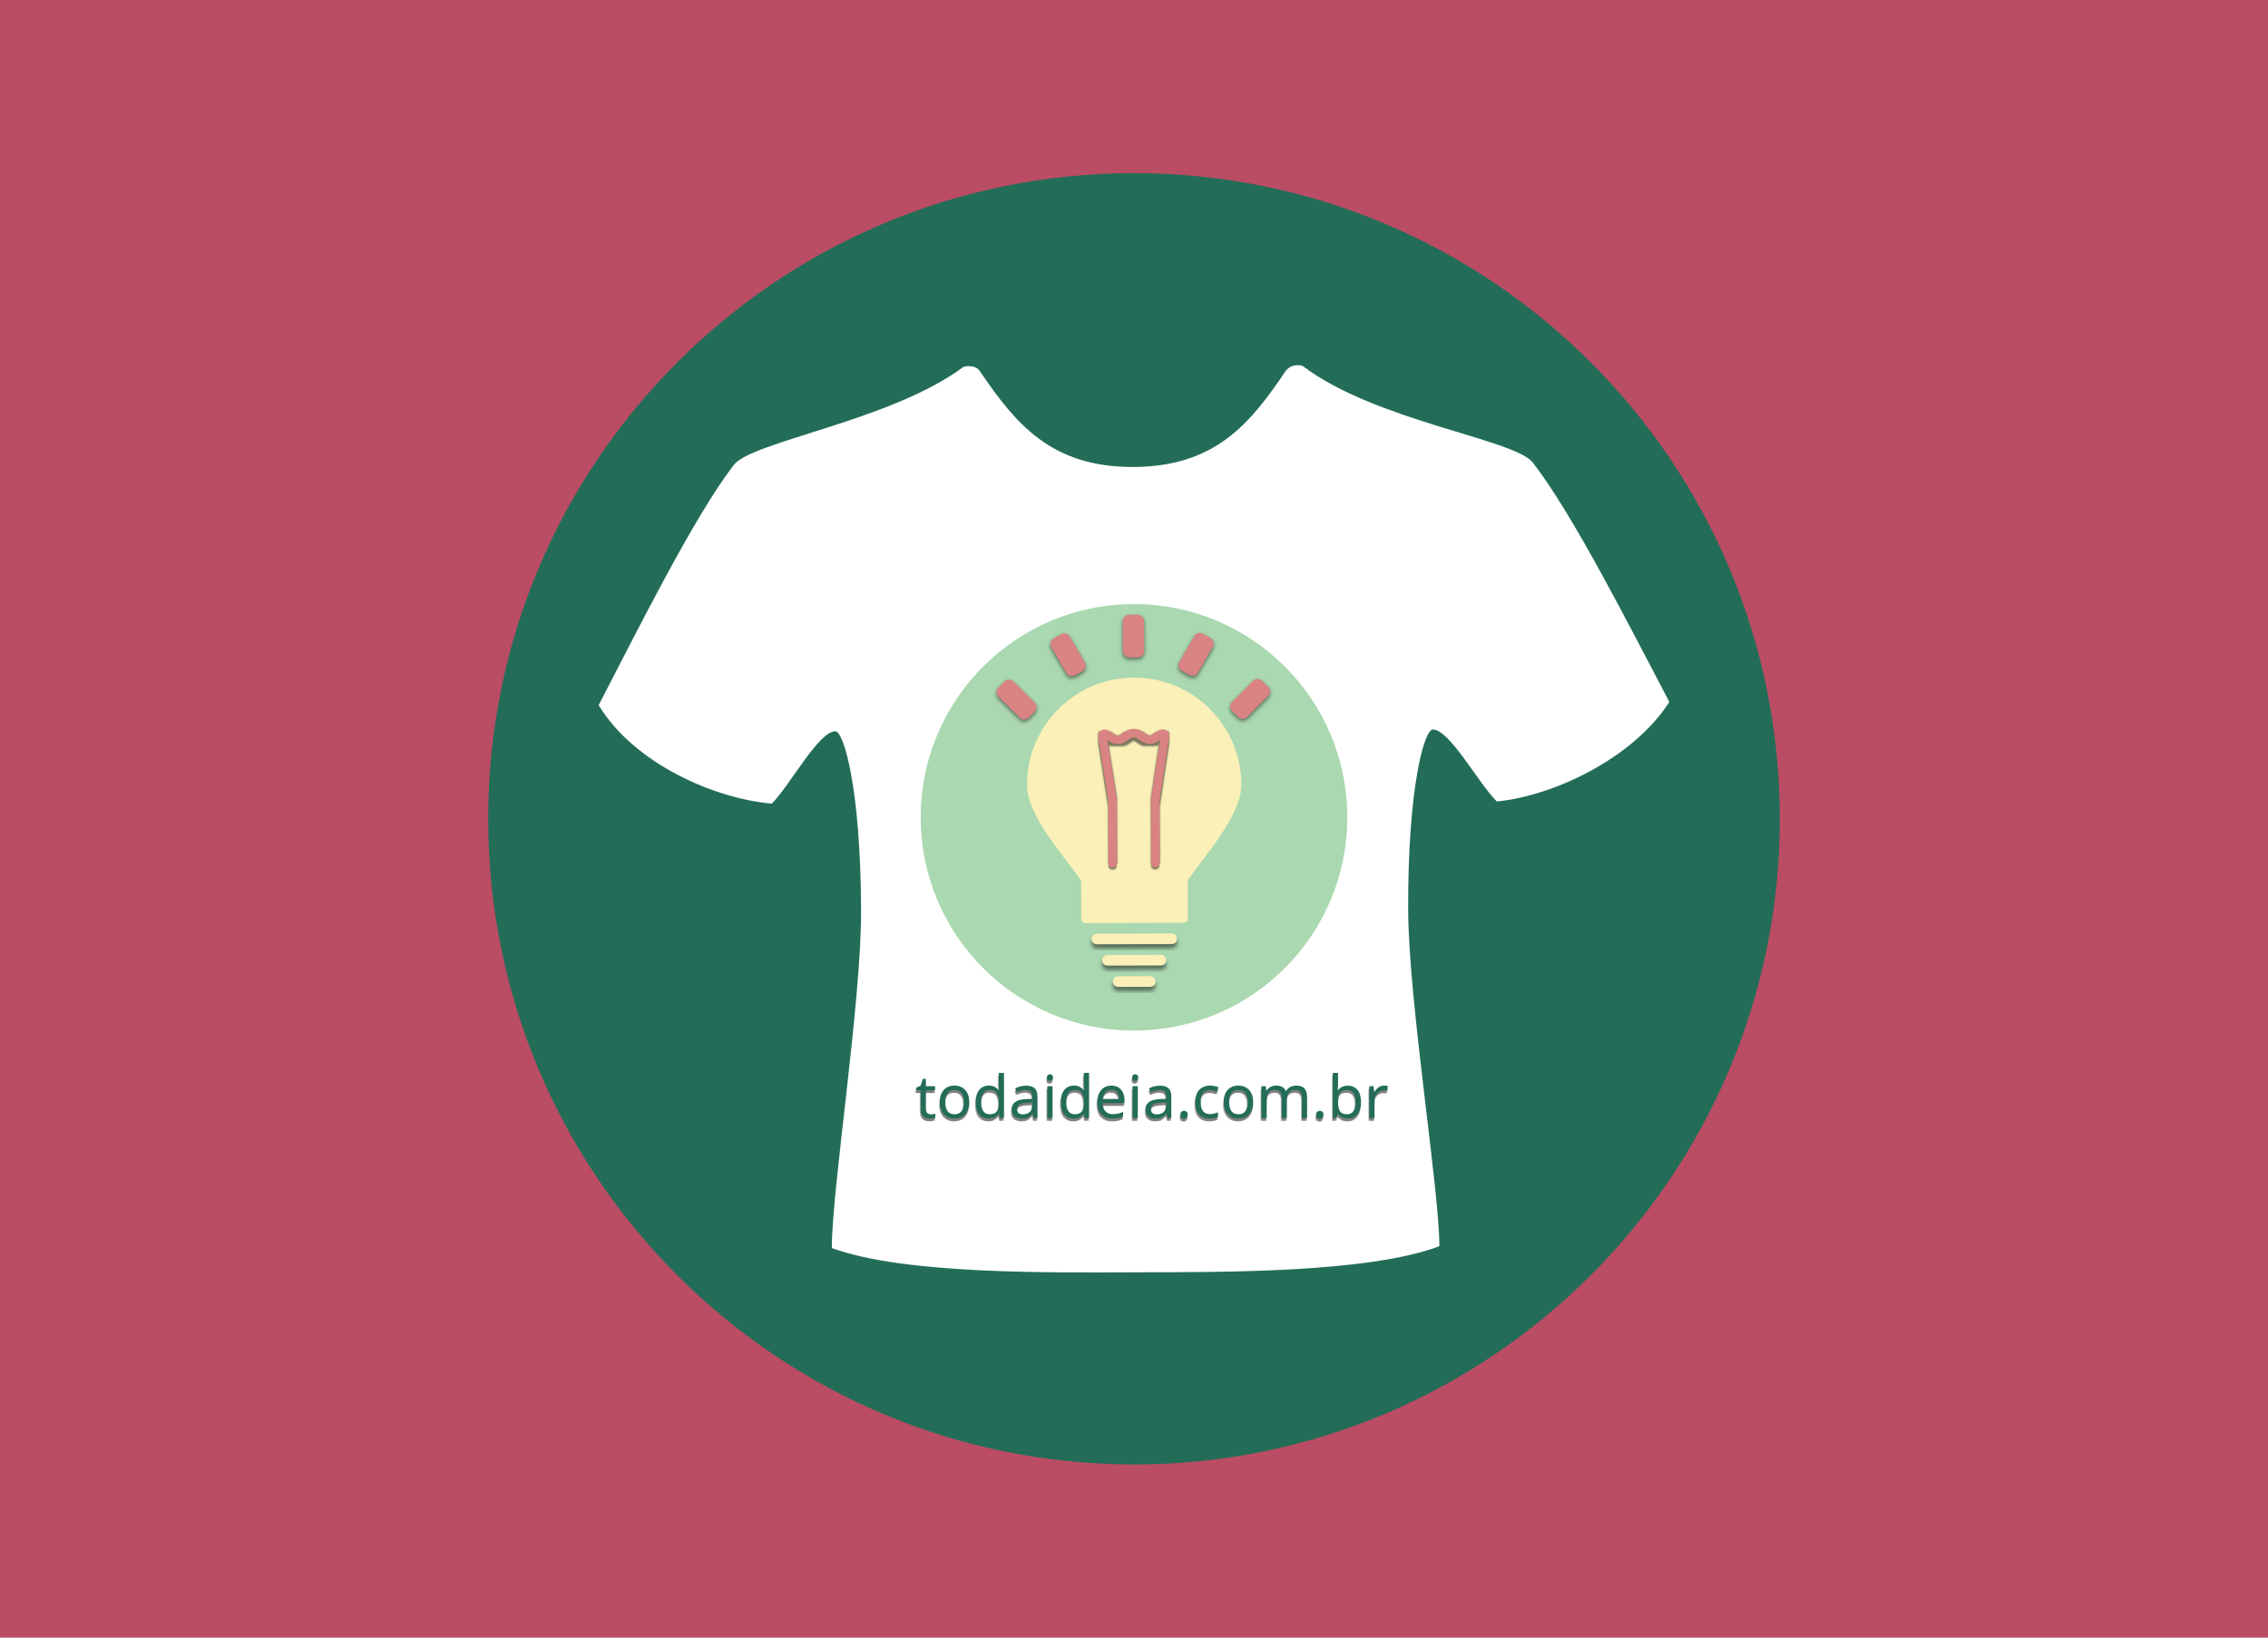
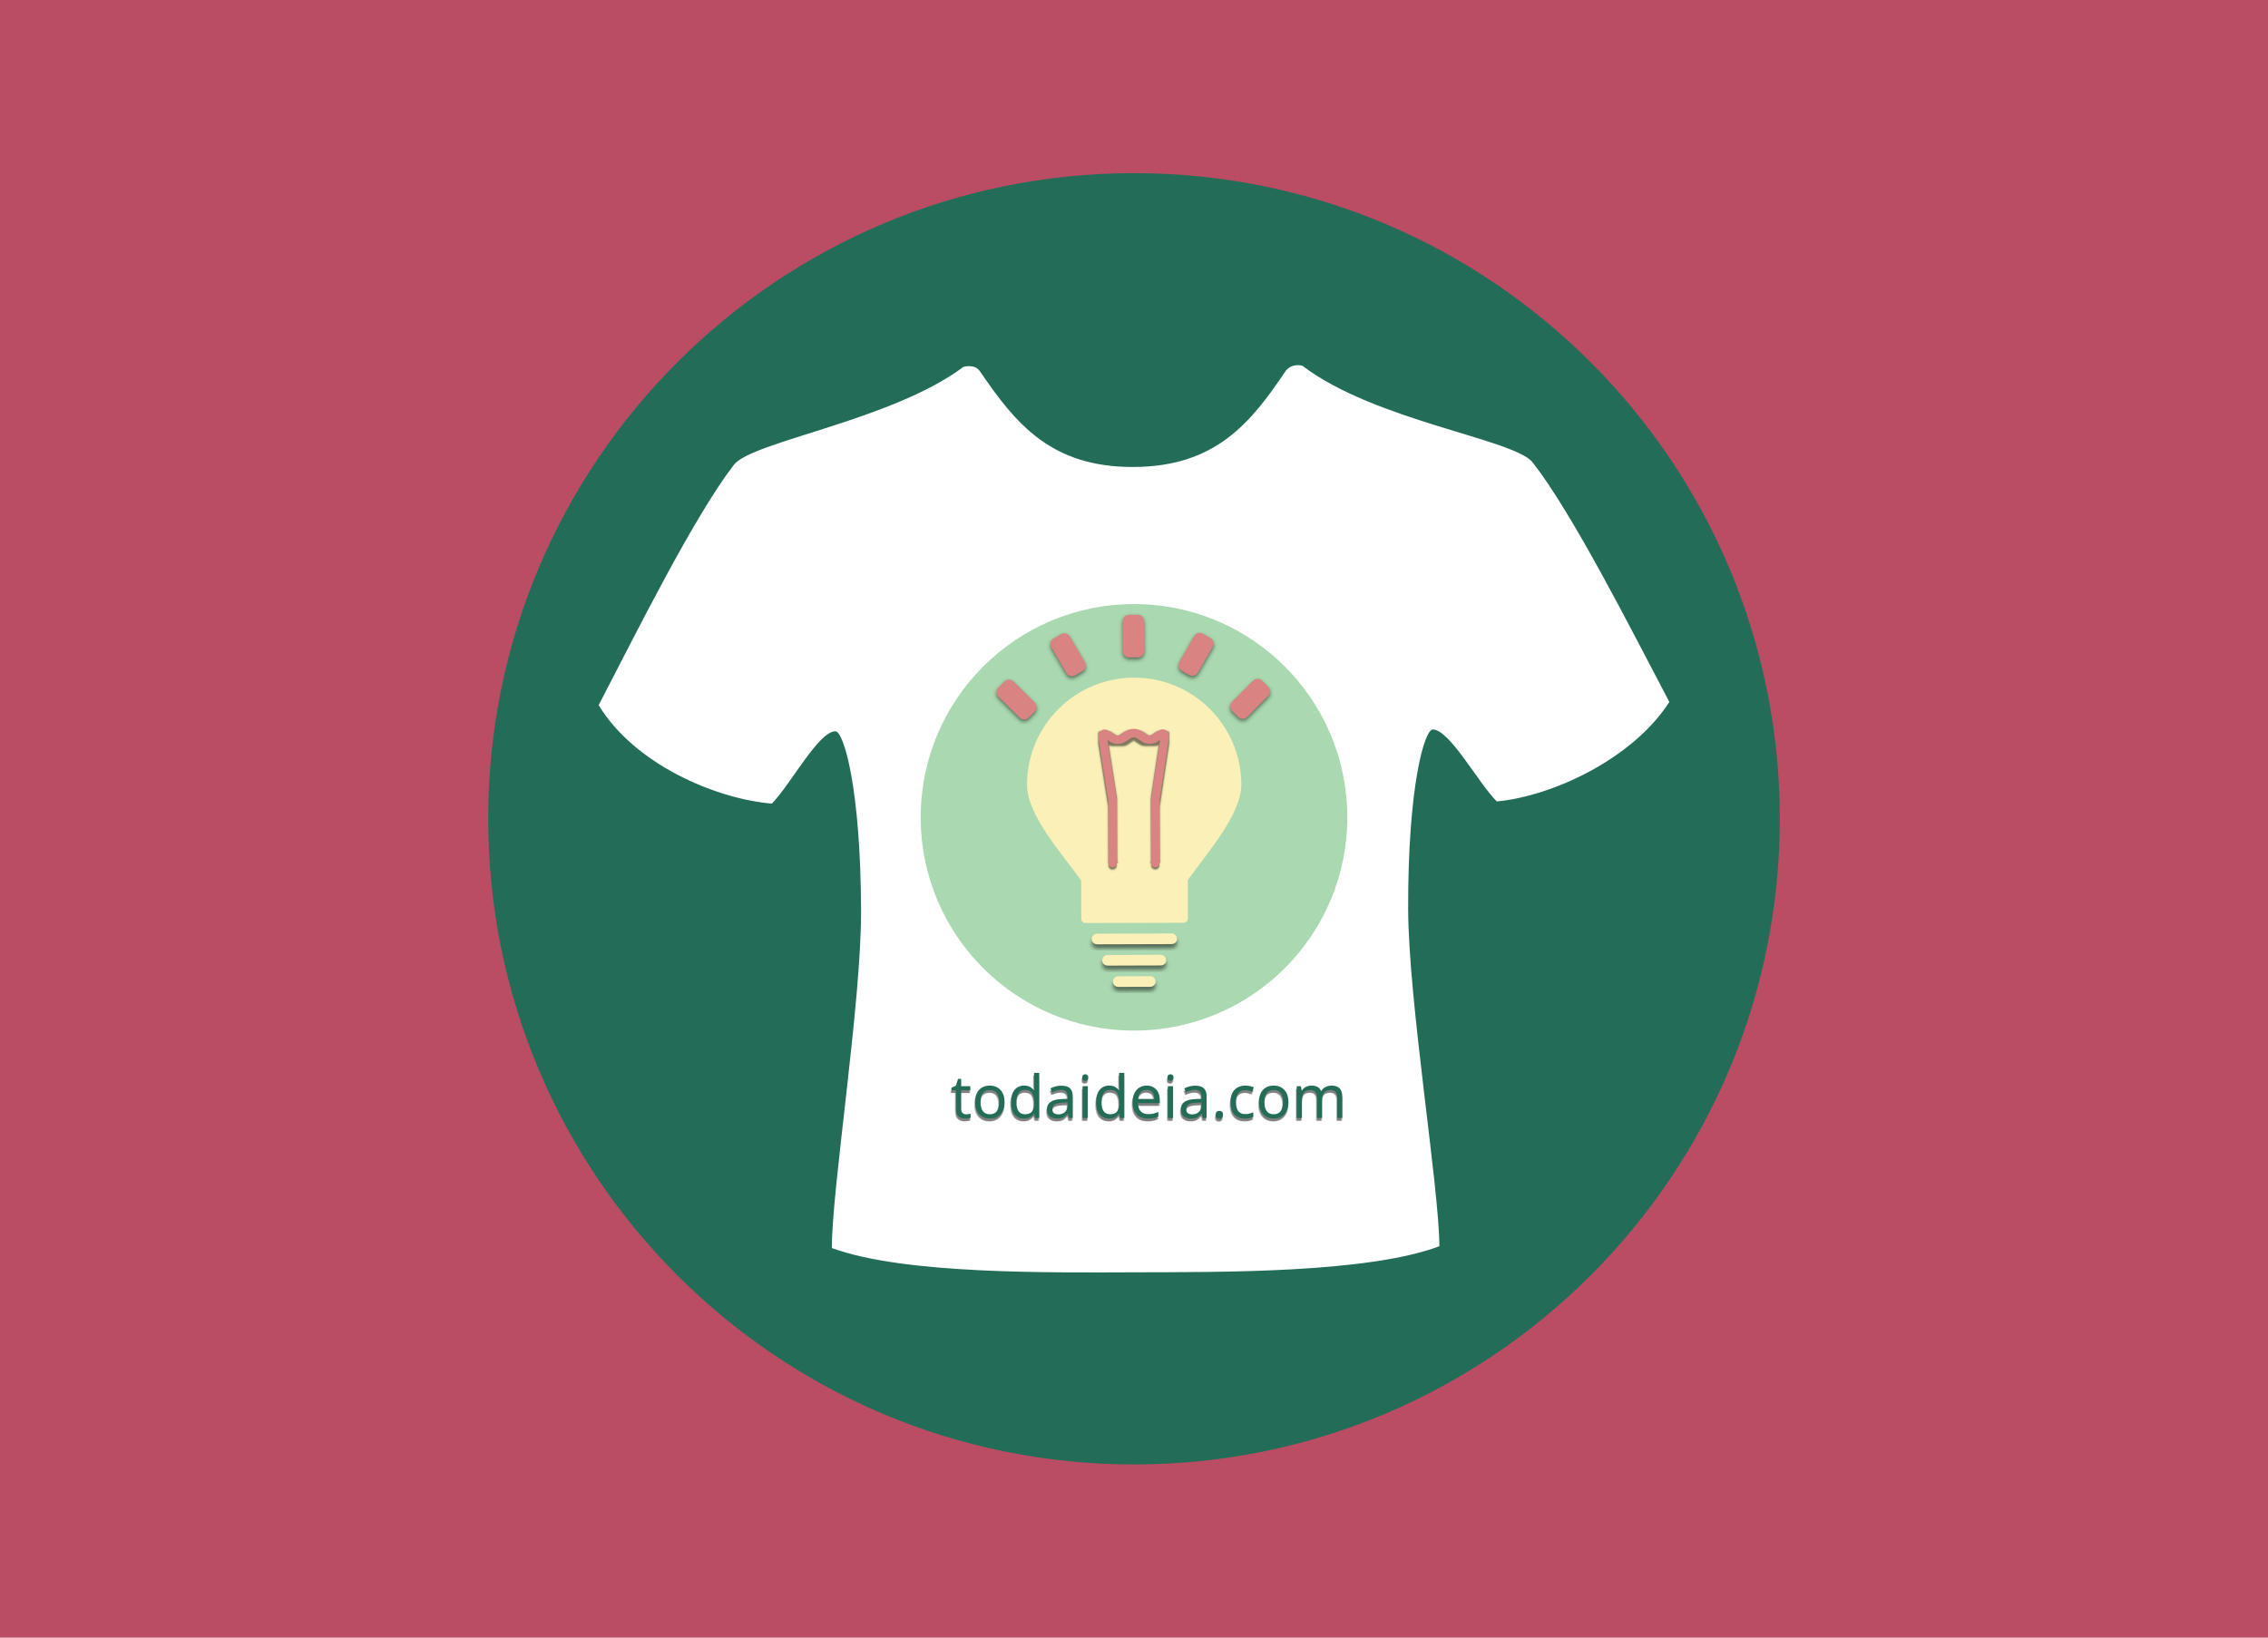
<svg xmlns="http://www.w3.org/2000/svg" xmlns:xlink="http://www.w3.org/1999/xlink" width="900" height="650" viewBox="0 0 900 650" id="svg2" version="1.1">
  <defs id="defs4">
    <rect y="309" x="160" width="80" rx="5" id="path-1" height="10" />
    <filter y="-0.5" x="-0.5" width="2" id="filter-2" height="2" filterUnits="objectBoundingBox">
      <feOffset id="feOffset5204" result="shadowOffsetOuter1" in="SourceAlpha" dy="4" dx="0" />
      <feGaussianBlur id="feGaussianBlur5206" stdDeviation="2" result="shadowBlurOuter1" in="shadowOffsetOuter1" />
      <feColorMatrix id="feColorMatrix5208" values="0 0 0 0 0   0 0 0 0 0   0 0 0 0 0  0 0 0 0.5 0" type="matrix" in="shadowBlurOuter1" />
    </filter>
    <rect y="329" x="169.787" width="60" rx="5" id="path-3" height="10" />
    <filter y="-0.5" x="-0.5" width="2" id="filter-4" height="2" filterUnits="objectBoundingBox">
      <feOffset id="feOffset5212" result="shadowOffsetOuter1" in="SourceAlpha" dy="4" dx="0" />
      <feGaussianBlur id="feGaussianBlur5214" stdDeviation="2" result="shadowBlurOuter1" in="shadowOffsetOuter1" />
      <feColorMatrix id="feColorMatrix5216" values="0 0 0 0 0   0 0 0 0 0   0 0 0 0 0  0 0 0 0.5 0" type="matrix" in="shadowBlurOuter1" />
    </filter>
    <rect y="349" x="179.787" width="40" rx="5" id="path-5" height="10" />
    <filter y="-0.5" x="-0.5" width="2" id="filter-6" height="2" filterUnits="objectBoundingBox">
      <feOffset id="feOffset5220" result="shadowOffsetOuter1" in="SourceAlpha" dy="4" dx="0" />
      <feGaussianBlur id="feGaussianBlur5222" stdDeviation="2" result="shadowBlurOuter1" in="shadowOffsetOuter1" />
      <feColorMatrix id="feColorMatrix5224" values="0 0 0 0 0   0 0 0 0 0   0 0 0 0 0  0 0 0 0.5 0" type="matrix" in="shadowBlurOuter1" />
    </filter>
    <path id="path-7" d="M 150.263,259 C 131.764,233.168 99.787,197.495 99.787,169.476 99.787,113.985 144.772,69 200.263,69 c 55.491,0 100.476,44.985 100.476,100.476 0,28.018 -31.978,63.692 -50.476,89.524 0,6.1e-4 0,10e-4 0,0.002 l 0,35.996 c 0,2.21 -1.8,4.002 -3.997,4.002 l -92.005,0 c -2.208,0 -3.997,-1.793 -3.997,-4.002 l 0,-35.996 c 0,-6e-4 0,-0.001 0,-0.002 l -1e-5,0 z" />
    <filter y="-0.5" x="-0.5" width="2" id="filter-8" height="2" filterUnits="objectBoundingBox">
      <feOffset id="feOffset5228" result="shadowOffsetOuter1" in="SourceAlpha" dy="4" dx="0" />
      <feGaussianBlur id="feGaussianBlur5230" stdDeviation="2" result="shadowBlurOuter1" in="shadowOffsetOuter1" />
      <feColorMatrix id="feColorMatrix5232" values="0 0 0 0 0   0 0 0 0 0   0 0 0 0 0  0 0 0 0.5 0" type="matrix" in="shadowBlurOuter1" />
    </filter>
    <path id="path-9" d="m 179.959,184.051 -9.088,-59.074 c -0.504,-3.273 1.318,-4.44 4.083,-2.596 l 5.01,3.34 c 2.759,1.839 7.224,1.844 9.99,0 l 5.01,-3.34 c 2.759,-1.839 7.224,-1.844 9.99,0 l 5.01,3.34 c 2.759,1.839 7.224,1.844 9.99,0 l 5.01,-3.34 c 2.759,-1.839 4.587,-0.681 4.083,2.596 l -9.088,59.074 0,59.001 c 0,3.313 -2.687,5.999 -5.999,5.999 l -28.002,-1e-5 c -3.313,0 -5.999,-2.69 -5.999,-5.999 l 0,-59.001 z" />
    <filter y="-0.5" x="-0.5" width="2" id="filter-10" height="2" filterUnits="objectBoundingBox">
      <feMorphology id="feMorphology5236" result="shadowSpreadOuter1" radius="4" operator="dilate" in="SourceAlpha" />
      <feOffset id="feOffset5238" result="shadowOffsetOuter1" in="shadowSpreadOuter1" dy="2" dx="0" />
      <feMorphology id="feMorphology5240" result="shadowInner" radius="4" operator="erode" in="SourceAlpha" />
      <feOffset id="feOffset5242" result="shadowInner" in="shadowInner" dy="2" dx="0" />
      <feComposite id="feComposite5244" result="shadowOffsetOuter1" operator="out" in2="shadowInner" in="shadowOffsetOuter1" />
      <feGaussianBlur id="feGaussianBlur5246" stdDeviation="1" result="shadowBlurOuter1" in="shadowOffsetOuter1" />
      <feColorMatrix id="feColorMatrix5248" values="0 0 0 0 0   0 0 0 0 0   0 0 0 0 0  0 0 0 0.5 0" type="matrix" in="shadowBlurOuter1" />
    </filter>
    <circle r="4" id="path-11" cy="243" cx="219.787" />
    <filter y="-0.5" x="-0.5" width="2" id="filter-12" height="2" filterUnits="objectBoundingBox">
      <feOffset id="feOffset5252" result="shadowOffsetOuter1" in="SourceAlpha" dy="2" dx="0" />
      <feGaussianBlur id="feGaussianBlur5254" stdDeviation="1" result="shadowBlurOuter1" in="shadowOffsetOuter1" />
      <feColorMatrix id="feColorMatrix5256" values="0 0 0 0 0   0 0 0 0 0   0 0 0 0 0  0 0 0 0.5 0" type="matrix" in="shadowBlurOuter1" />
    </filter>
    <circle r="4" id="path-13" cy="243" cx="179.787" />
    <filter y="-0.5" x="-0.5" width="2" id="filter-14" height="2" filterUnits="objectBoundingBox">
      <feOffset id="feOffset5260" result="shadowOffsetOuter1" in="SourceAlpha" dy="2" dx="0" />
      <feGaussianBlur id="feGaussianBlur5262" stdDeviation="1" result="shadowBlurOuter1" in="shadowOffsetOuter1" />
      <feColorMatrix id="feColorMatrix5264" values="0 0 0 0 0   0 0 0 0 0   0 0 0 0 0  0 0 0 0.5 0" type="matrix" in="shadowBlurOuter1" />
    </filter>
    <rect y="10" x="190" width="20" rx="6" id="path-15" height="40" />
    <filter y="-0.5" x="-0.5" width="2" id="filter-16" height="2" filterUnits="objectBoundingBox">
      <feOffset id="feOffset5268" result="shadowOffsetOuter1" in="SourceAlpha" dy="2" dx="0" />
      <feGaussianBlur id="feGaussianBlur5270" stdDeviation="2" result="shadowBlurOuter1" in="shadowOffsetOuter1" />
      <feColorMatrix id="feColorMatrix5272" values="0 0 0 0 0   0 0 0 0 0   0 0 0 0 0  0 0 0 0.5 0" type="matrix" in="shadowBlurOuter1" />
    </filter>
    <path id="path-17" d="m 257,30.195 c 1.657,-2.869 5.318,-3.857 8.196,-2.195 l 6.927,3.999 c 2.87,1.657 3.853,5.327 2.197,8.196 l -14.001,24.25 c -1.657,2.869 -5.318,3.857 -8.196,2.195 l -6.927,-3.999 c -2.87,-1.657 -3.853,-5.327 -2.197,-8.196 l 14.001,-24.25 0,0 z" />
    <filter y="-0.5" x="-0.5" width="2" id="filter-18" height="2" filterUnits="objectBoundingBox">
      <feOffset id="feOffset5276" result="shadowOffsetOuter1" in="SourceAlpha" dy="2" dx="0" />
      <feGaussianBlur id="feGaussianBlur5278" stdDeviation="2" result="shadowBlurOuter1" in="shadowOffsetOuter1" />
      <feColorMatrix id="feColorMatrix5280" values="0 0 0 0 0   0 0 0 0 0   0 0 0 0 0  0 0 0 0.5 0" type="matrix" in="shadowBlurOuter1" />
    </filter>
    <path id="path-19" d="m 312.042,72.242 c 2.343,-2.343 6.135,-2.349 8.485,10e-4 l 5.656,5.656 c 2.343,2.343 2.343,6.143 0.001,8.485 L 306.384,106.184 c -2.343,2.343 -6.135,2.349 -8.485,-10e-4 l -5.656,-5.656 c -2.343,-2.343 -2.343,-6.143 -10e-4,-8.485 l 19.8,-19.8 0,0 z" />
    <filter y="-0.5" x="-0.5" width="2" id="filter-20" height="2" filterUnits="objectBoundingBox">
      <feOffset id="feOffset5284" result="shadowOffsetOuter1" in="SourceAlpha" dy="2" dx="0" />
      <feGaussianBlur id="feGaussianBlur5286" stdDeviation="2" result="shadowBlurOuter1" in="shadowOffsetOuter1" />
      <feColorMatrix id="feColorMatrix5288" values="0 0 0 0 0   0 0 0 0 0   0 0 0 0 0  0 0 0 0.5 0" type="matrix" in="shadowBlurOuter1" />
    </filter>
    <path id="path-21" d="m 123,40.195 c -1.657,-2.869 -0.682,-6.534 2.197,-8.196 l 6.927,-3.999 c 2.87,-1.657 6.54,-0.674 8.196,2.195 l 14.001,24.25 c 1.657,2.869 0.682,6.534 -2.197,8.196 l -6.927,3.999 c -2.87,1.657 -6.54,0.674 -8.196,-2.195 l -14.001,-24.25 0,0 z" />
    <filter y="-0.5" x="-0.5" width="2" id="filter-22" height="2" filterUnits="objectBoundingBox">
      <feOffset id="feOffset5292" result="shadowOffsetOuter1" in="SourceAlpha" dy="2" dx="0" />
      <feGaussianBlur id="feGaussianBlur5294" stdDeviation="2" result="shadowBlurOuter1" in="shadowOffsetOuter1" />
      <feColorMatrix id="feColorMatrix5296" values="0 0 0 0 0   0 0 0 0 0   0 0 0 0 0  0 0 0 0.5 0" type="matrix" in="shadowBlurOuter1" />
    </filter>
    <path id="path-23" d="m 73.242,86.384 c -2.343,-2.343 -2.349,-6.135 10e-4,-8.485 l 5.656,-5.656 c 2.343,-2.343 6.143,-2.343 8.485,-10e-4 L 107.184,92.042 c 2.343,2.343 2.349,6.135 -10e-4,8.485 l -5.656,5.656 c -2.343,2.343 -6.143,2.343 -8.485,0.001 L 73.242,86.384 l 0,0 z" />
    <filter y="-0.5" x="-0.5" width="2" id="filter-24" height="2" filterUnits="objectBoundingBox">
      <feOffset id="feOffset5300" result="shadowOffsetOuter1" in="SourceAlpha" dy="2" dx="0" />
      <feGaussianBlur id="feGaussianBlur5302" stdDeviation="2" result="shadowBlurOuter1" in="shadowOffsetOuter1" />
      <feColorMatrix id="feColorMatrix5304" values="0 0 0 0 0   0 0 0 0 0   0 0 0 0 0  0 0 0 0.5 0" type="matrix" in="shadowBlurOuter1" />
    </filter>
    <filter filterUnits="objectBoundingBox" height="2" id="filter-2-3" width="2" x="-0.5" y="-0.5">
      <feOffset dx="0" dy="4" in="SourceAlpha" result="shadowOffsetOuter1" id="feOffset12" />
      <feGaussianBlur in="shadowOffsetOuter1" result="shadowBlurOuter1" stdDeviation="2" id="feGaussianBlur14" />
      <feColorMatrix in="shadowBlurOuter1" type="matrix" values="0 0 0 0 0   0 0 0 0 0   0 0 0 0 0  0 0 0 0.5 0" id="feColorMatrix16" />
    </filter>
    <filter filterUnits="objectBoundingBox" height="2" id="filter-4-6" width="2" x="-0.5" y="-0.5">
      <feOffset dx="0" dy="4" in="SourceAlpha" result="shadowOffsetOuter1" id="feOffset20" />
      <feGaussianBlur in="shadowOffsetOuter1" result="shadowBlurOuter1" stdDeviation="2" id="feGaussianBlur22" />
      <feColorMatrix in="shadowBlurOuter1" type="matrix" values="0 0 0 0 0   0 0 0 0 0   0 0 0 0 0  0 0 0 0.5 0" id="feColorMatrix24" />
    </filter>
    <filter filterUnits="objectBoundingBox" height="2" id="filter-6-7" width="2" x="-0.5" y="-0.5">
      <feOffset dx="0" dy="4" in="SourceAlpha" result="shadowOffsetOuter1" id="feOffset28" />
      <feGaussianBlur in="shadowOffsetOuter1" result="shadowBlurOuter1" stdDeviation="2" id="feGaussianBlur30" />
      <feColorMatrix in="shadowBlurOuter1" type="matrix" values="0 0 0 0 0   0 0 0 0 0   0 0 0 0 0  0 0 0 0.5 0" id="feColorMatrix32" />
    </filter>
    <filter filterUnits="objectBoundingBox" height="2" id="filter-8-5" width="2" x="-0.5" y="-0.5">
      <feOffset dx="0" dy="4" in="SourceAlpha" result="shadowOffsetOuter1" id="feOffset36" />
      <feGaussianBlur in="shadowOffsetOuter1" result="shadowBlurOuter1" stdDeviation="2" id="feGaussianBlur38" />
      <feColorMatrix in="shadowBlurOuter1" type="matrix" values="0 0 0 0 0   0 0 0 0 0   0 0 0 0 0  0 0 0 0.5 0" id="feColorMatrix40" />
    </filter>
    <filter filterUnits="objectBoundingBox" height="2" id="filter-10-3" width="2" x="-0.5" y="-0.5">
      <feMorphology in="SourceAlpha" operator="dilate" radius="4" result="shadowSpreadOuter1" id="feMorphology44" />
      <feOffset dx="0" dy="2" in="shadowSpreadOuter1" result="shadowOffsetOuter1" id="feOffset46" />
      <feMorphology in="SourceAlpha" operator="erode" radius="4" result="shadowInner" id="feMorphology48" />
      <feOffset dx="0" dy="2" in="shadowInner" result="shadowInner" id="feOffset50" />
      <feComposite in="shadowOffsetOuter1" in2="shadowInner" operator="out" result="shadowOffsetOuter1" id="feComposite52" />
      <feGaussianBlur in="shadowOffsetOuter1" result="shadowBlurOuter1" stdDeviation="1" id="feGaussianBlur54" />
      <feColorMatrix in="shadowBlurOuter1" type="matrix" values="0 0 0 0 0   0 0 0 0 0   0 0 0 0 0  0 0 0 0.5 0" id="feColorMatrix56" />
    </filter>
    <filter filterUnits="objectBoundingBox" height="2" id="filter-12-5" width="2" x="-0.5" y="-0.5">
      <feOffset dx="0" dy="2" in="SourceAlpha" result="shadowOffsetOuter1" id="feOffset60" />
      <feGaussianBlur in="shadowOffsetOuter1" result="shadowBlurOuter1" stdDeviation="1" id="feGaussianBlur62" />
      <feColorMatrix in="shadowBlurOuter1" type="matrix" values="0 0 0 0 0   0 0 0 0 0   0 0 0 0 0  0 0 0 0.5 0" id="feColorMatrix64" />
    </filter>
    <filter filterUnits="objectBoundingBox" height="2" id="filter-14-6" width="2" x="-0.5" y="-0.5">
      <feOffset dx="0" dy="2" in="SourceAlpha" result="shadowOffsetOuter1" id="feOffset68" />
      <feGaussianBlur in="shadowOffsetOuter1" result="shadowBlurOuter1" stdDeviation="1" id="feGaussianBlur70" />
      <feColorMatrix in="shadowBlurOuter1" type="matrix" values="0 0 0 0 0   0 0 0 0 0   0 0 0 0 0  0 0 0 0.5 0" id="feColorMatrix72" />
    </filter>
    <filter filterUnits="objectBoundingBox" height="2" id="filter-16-2" width="2" x="-0.5" y="-0.5">
      <feOffset dx="0" dy="2" in="SourceAlpha" result="shadowOffsetOuter1" id="feOffset76" />
      <feGaussianBlur in="shadowOffsetOuter1" result="shadowBlurOuter1" stdDeviation="2" id="feGaussianBlur78" />
      <feColorMatrix in="shadowBlurOuter1" type="matrix" values="0 0 0 0 0   0 0 0 0 0   0 0 0 0 0  0 0 0 0.5 0" id="feColorMatrix80" />
    </filter>
    <filter filterUnits="objectBoundingBox" height="2" id="filter-18-9" width="2" x="-0.5" y="-0.5">
      <feOffset dx="0" dy="2" in="SourceAlpha" result="shadowOffsetOuter1" id="feOffset84" />
      <feGaussianBlur in="shadowOffsetOuter1" result="shadowBlurOuter1" stdDeviation="2" id="feGaussianBlur86" />
      <feColorMatrix in="shadowBlurOuter1" type="matrix" values="0 0 0 0 0   0 0 0 0 0   0 0 0 0 0  0 0 0 0.5 0" id="feColorMatrix88" />
    </filter>
    <filter filterUnits="objectBoundingBox" height="2" id="filter-20-1" width="2" x="-0.5" y="-0.5">
      <feOffset dx="0" dy="2" in="SourceAlpha" result="shadowOffsetOuter1" id="feOffset92" />
      <feGaussianBlur in="shadowOffsetOuter1" result="shadowBlurOuter1" stdDeviation="2" id="feGaussianBlur94" />
      <feColorMatrix in="shadowBlurOuter1" type="matrix" values="0 0 0 0 0   0 0 0 0 0   0 0 0 0 0  0 0 0 0.5 0" id="feColorMatrix96" />
    </filter>
    <filter filterUnits="objectBoundingBox" height="2" id="filter-22-2" width="2" x="-0.5" y="-0.5">
      <feOffset dx="0" dy="2" in="SourceAlpha" result="shadowOffsetOuter1" id="feOffset100" />
      <feGaussianBlur in="shadowOffsetOuter1" result="shadowBlurOuter1" stdDeviation="2" id="feGaussianBlur102" />
      <feColorMatrix in="shadowBlurOuter1" type="matrix" values="0 0 0 0 0   0 0 0 0 0   0 0 0 0 0  0 0 0 0.5 0" id="feColorMatrix104" />
    </filter>
    <filter filterUnits="objectBoundingBox" height="2" id="filter-24-7" width="2" x="-0.5" y="-0.5">
      <feOffset dx="0" dy="2" in="SourceAlpha" result="shadowOffsetOuter1" id="feOffset108" />
      <feGaussianBlur in="shadowOffsetOuter1" result="shadowBlurOuter1" stdDeviation="2" id="feGaussianBlur110" />
      <feColorMatrix in="shadowBlurOuter1" type="matrix" values="0 0 0 0 0   0 0 0 0 0   0 0 0 0 0  0 0 0 0.5 0" id="feColorMatrix112" />
    </filter>
    <filter style="color-interpolation-filters:sRGB;" id="filter8309">
      <feFlood flood-opacity="0.498" flood-color="rgb(0,0,0)" result="flood" id="feFlood8311" />
      <feComposite in="flood" in2="SourceGraphic" operator="in" result="composite1" id="feComposite8313" />
      <feGaussianBlur in="composite1" stdDeviation="0" result="blur" id="feGaussianBlur8315" />
      <feOffset dx="-0.2" dy="1.1" result="offset" id="feOffset8317" />
      <feComposite in="SourceGraphic" in2="offset" operator="over" result="composite2" id="feComposite8319" />
    </filter>
  </defs>
  <g id="layer1" transform="translate(0,-414.717)">
    <rect style="opacity:1;fill:#ba4c63;fill-opacity:1;stroke:none;stroke-width:2.9;stroke-miterlimit:4;stroke-dasharray:none;stroke-opacity:1" id="rect7905" width="900" height="650" x="0" y="414.717" />
    <circle style="opacity:1;fill:#236d58;fill-opacity:1;stroke:none;stroke-width:2.9;stroke-miterlimit:4;stroke-dasharray:none;stroke-opacity:1" id="path7903" cx="450" cy="739.717" r="256.273" />
    <path id="path5165" d="m 608.211,598.268 c -7.353,-9.301 -62.648,-16.463 -91.349,-38.354 0,0 -4,-1.32 -6.653,2.018 -13.923,20.686 -27.857,38.042 -60.488,38.139 -32.631,0.097 -46.667,-17.176 -60.713,-37.779 -2.008,-3.324 -6.665,-1.978 -6.665,-1.978 -28.572,21.395 -83.822,29.551 -91.119,38.896 -15.921,20.692 -38.429,66.043 -53.658,95.39 14.054,23.266 46.061,37.156 68.709,39.087 7.304,-7.347 18.561,-28.691 25.221,-28.711 3.33,-0.01 10.056,22.612 10.201,71.226 0.109,36.627 -11.659,110.582 -11.589,133.89 28.667,10.57 87.268,9.73 120.565,9.631 33.297,-0.099 91.902,0.393 120.506,-10.347 -0.069,-23.308 -12.276,-97.192 -12.385,-133.819 -0.144,-48.614 6.448,-71.276 9.777,-71.286 6.659,-0.02 18.044,21.257 25.391,28.56 21.97,-2.063 53.892,-16.809 68.475,-39.494 -15.404,-29.256 -38.18,-74.473 -54.224,-95.069 z" class="st0" style="fill:#ffffff;fill-opacity:1" />
    <use height="100%" width="100%" y="0" x="0" style="fill:#000000;fill-opacity:1;fill-rule:evenodd;stroke:none;stroke-width:1;filter:url(#filter-8)" xlink:href="#path-7" id="use5325" transform="matrix(0.4232229,-0.00125745,0.00125745,0.4232229,358.9428,654.7428)" />
    <g id="g8321" transform="translate(6.16118,0)">
      <path style="fill:#aad8b0;fill-rule:evenodd;stroke:none;stroke-width:1" d="m 444.09,823.78 c 46.748,-0.139 84.532,-38.148 84.393,-84.896 -0.139,-46.748 -38.148,-84.532 -84.896,-84.393 -46.748,0.139 -84.532,38.148 -84.393,84.896 0.139,46.748 38.148,84.532 84.896,84.393 z" id="Oval-6" />
      <use transform="matrix(0.4232229,-0.00125745,0.00125745,0.4232229,358.9428,654.7428)" id="use5310" xlink:href="#path-1" style="fill:#000000;fill-opacity:1;fill-rule:evenodd;stroke:none;stroke-width:1;filter:url(#filter-2)" x="0" y="0" width="100%" height="100%" />
      <use transform="matrix(0.4232229,-0.00125745,0.00125745,0.4232229,358.9428,654.7428)" id="use5312" xlink:href="#path-1" style="fill:#fbf0b8;fill-rule:evenodd;stroke:none;stroke-width:1" x="0" y="0" width="100%" height="100%" />
      <use transform="matrix(0.4232229,-0.00125745,0.00125745,0.4232229,358.9428,654.7428)" id="use5315" xlink:href="#path-3" style="fill:#000000;fill-opacity:1;fill-rule:evenodd;stroke:none;stroke-width:1;filter:url(#filter-4)" x="0" y="0" width="100%" height="100%" />
      <use transform="matrix(0.4232229,-0.00125745,0.00125745,0.4232229,358.9428,654.7428)" id="use5317" xlink:href="#path-3" style="fill:#fbf0b8;fill-rule:evenodd;stroke:none;stroke-width:1" x="0" y="0" width="100%" height="100%" />
      <use transform="matrix(0.4232229,-0.00125745,0.00125745,0.4232229,358.9428,654.7428)" id="use5320" xlink:href="#path-5" style="fill:#000000;fill-opacity:1;fill-rule:evenodd;stroke:none;stroke-width:1;filter:url(#filter-6)" x="0" y="0" width="100%" height="100%" />
      <use transform="matrix(0.4232229,-0.00125745,0.00125745,0.4232229,358.9428,654.7428)" id="use5322" xlink:href="#path-5" style="fill:#fbf0b8;fill-rule:evenodd;stroke:none;stroke-width:1" x="0" y="0" width="100%" height="100%" />
      <use transform="matrix(0.4232229,-0.00125745,0.00125745,0.4232229,358.9428,654.7428)" id="use5327" xlink:href="#path-7" style="fill:#fbf0b8;fill-rule:evenodd;stroke:none;stroke-width:1" x="0" y="0" width="100%" height="100%" />
      <use transform="matrix(0.4232229,-0.00125745,0.00125745,0.4232229,358.9428,654.7428)" id="use5330" xlink:href="#path-9" style="fill:#000000;fill-opacity:1;fill-rule:evenodd;stroke:none;stroke-width:1;filter:url(#filter-10)" x="0" y="0" width="100%" height="100%" />
      <use transform="matrix(0.4232229,-0.00125745,0.00125745,0.4232229,358.9428,654.7428)" id="use5332" xlink:href="#path-9" style="fill:none;fill-rule:evenodd;stroke:#d98383;stroke-width:8" x="0" y="0" width="100%" height="100%" />
      <rect transform="matrix(0.9999956,-0.00297112,0.00297112,0.9999956,0,0)" style="fill:#fbf0b8;fill-rule:evenodd;stroke:none;stroke-width:1" height="11.004" id="Rectangle-40" width="25.393" x="428.854" y="758.65" />
      <use transform="matrix(0.4232229,-0.00125745,0.00125745,0.4232229,358.9428,654.7428)" id="use5336" xlink:href="#path-11" style="fill:#000000;fill-opacity:1;fill-rule:evenodd;stroke:none;stroke-width:1;filter:url(#filter-12)" x="0" y="0" width="100%" height="100%" />
      <use transform="matrix(0.4232229,-0.00125745,0.00125745,0.4232229,358.9428,654.7428)" id="use5338" xlink:href="#path-11" style="fill:#d98383;fill-rule:evenodd;stroke:none;stroke-width:1" x="0" y="0" width="100%" height="100%" />
      <use transform="matrix(0.4232229,-0.00125745,0.00125745,0.4232229,358.9428,654.7428)" id="use5341" xlink:href="#path-13" style="fill:#000000;fill-opacity:1;fill-rule:evenodd;stroke:none;stroke-width:1;filter:url(#filter-14)" x="0" y="0" width="100%" height="100%" />
      <use transform="matrix(0.4232229,-0.00125745,0.00125745,0.4232229,358.9428,654.7428)" id="use5343" xlink:href="#path-13" style="fill:#d98383;fill-rule:evenodd;stroke:none;stroke-width:1" x="0" y="0" width="100%" height="100%" />
      <use transform="matrix(0.4232229,-0.00125745,0.00125745,0.4232229,358.9428,654.7428)" id="use5346" xlink:href="#path-15" style="fill:#000000;fill-opacity:1;fill-rule:evenodd;stroke:none;stroke-width:1;filter:url(#filter-16)" x="0" y="0" width="100%" height="100%" />
      <use transform="matrix(0.4232229,-0.00125745,0.00125745,0.4232229,358.9428,654.7428)" id="use5348" xlink:href="#path-15" style="fill:#d98383;fill-rule:evenodd;stroke:none;stroke-width:1" x="0" y="0" width="100%" height="100%" />
      <use transform="matrix(0.4232229,-0.00125745,0.00125745,0.4232229,358.9428,654.7428)" id="use5352" xlink:href="#path-17" style="fill:#000000;fill-opacity:1;fill-rule:evenodd;stroke:none;stroke-width:1;filter:url(#filter-18)" x="0" y="0" width="100%" height="100%" />
      <use transform="matrix(0.4232229,-0.00125745,0.00125745,0.4232229,358.9428,654.7428)" id="use5354" xlink:href="#path-17" style="fill:#d98383;fill-rule:evenodd;stroke:none;stroke-width:1" x="0" y="0" width="100%" height="100%" />
      <use transform="matrix(0.4232229,-0.00125745,0.00125745,0.4232229,358.9428,654.7428)" id="use5358" xlink:href="#path-19" style="fill:#000000;fill-opacity:1;fill-rule:evenodd;stroke:none;stroke-width:1;filter:url(#filter-20)" x="0" y="0" width="100%" height="100%" />
      <use transform="matrix(0.4232229,-0.00125745,0.00125745,0.4232229,358.9428,654.7428)" id="use5360" xlink:href="#path-19" style="fill:#d98383;fill-rule:evenodd;stroke:none;stroke-width:1" x="0" y="0" width="100%" height="100%" />
      <use transform="matrix(0.4232229,-0.00125745,0.00125745,0.4232229,358.9428,654.7428)" id="use5364" xlink:href="#path-21" style="fill:#000000;fill-opacity:1;fill-rule:evenodd;stroke:none;stroke-width:1;filter:url(#filter-22)" x="0" y="0" width="100%" height="100%" />
      <use transform="matrix(0.4232229,-0.00125745,0.00125745,0.4232229,358.9428,654.7428)" id="use5366" xlink:href="#path-21" style="fill:#d98383;fill-rule:evenodd;stroke:none;stroke-width:1" x="0" y="0" width="100%" height="100%" />
      <use transform="matrix(0.4232229,-0.00125745,0.00125745,0.4232229,358.9428,654.7428)" id="use5370" xlink:href="#path-23" style="fill:#000000;fill-opacity:1;fill-rule:evenodd;stroke:none;stroke-width:1;filter:url(#filter-24)" x="0" y="0" width="100%" height="100%" />
      <use transform="matrix(0.4232229,-0.00125745,0.00125745,0.4232229,358.9428,654.7428)" id="use5372" xlink:href="#path-23" style="fill:#d98383;fill-rule:evenodd;stroke:none;stroke-width:1" x="0" y="0" width="100%" height="100%" />
    </g>
-     <text xml:space="preserve" style="font-style:normal;font-weight:normal;font-size:23.543px;line-height:125%;font-family:sans-serif;letter-spacing:0px;word-spacing:0px;fill:#236d58;fill-opacity:1;stroke:none;stroke-width:1px;stroke-linecap:butt;stroke-linejoin:miter;stroke-opacity:1;filter:url(#filter8309)" x="363.166" y="858.471" id="text7945">
-       <tspan id="tspan7947" x="363.166" y="858.471">todaideia.com.br</tspan>
+     <text xml:space="preserve" style="font-style:normal;font-weight:normal;font-size:23.543px;line-height:125%;font-family:sans-serif;letter-spacing:0px;word-spacing:0px;fill:#236d58;fill-opacity:1;stroke:none;stroke-width:1px;stroke-linecap:butt;stroke-linejoin:miter;stroke-opacity:1;filter:url(#filter8309)" x="377.166" y="858.471" id="text7945">
+       <tspan id="tspan7947" x="377.166" y="858.471">todaideia.com</tspan>
    </text>
  </g>
  <style id="style5163" type="text/css">
	.st0{fill:#1C2B36;}
</style>
</svg>
